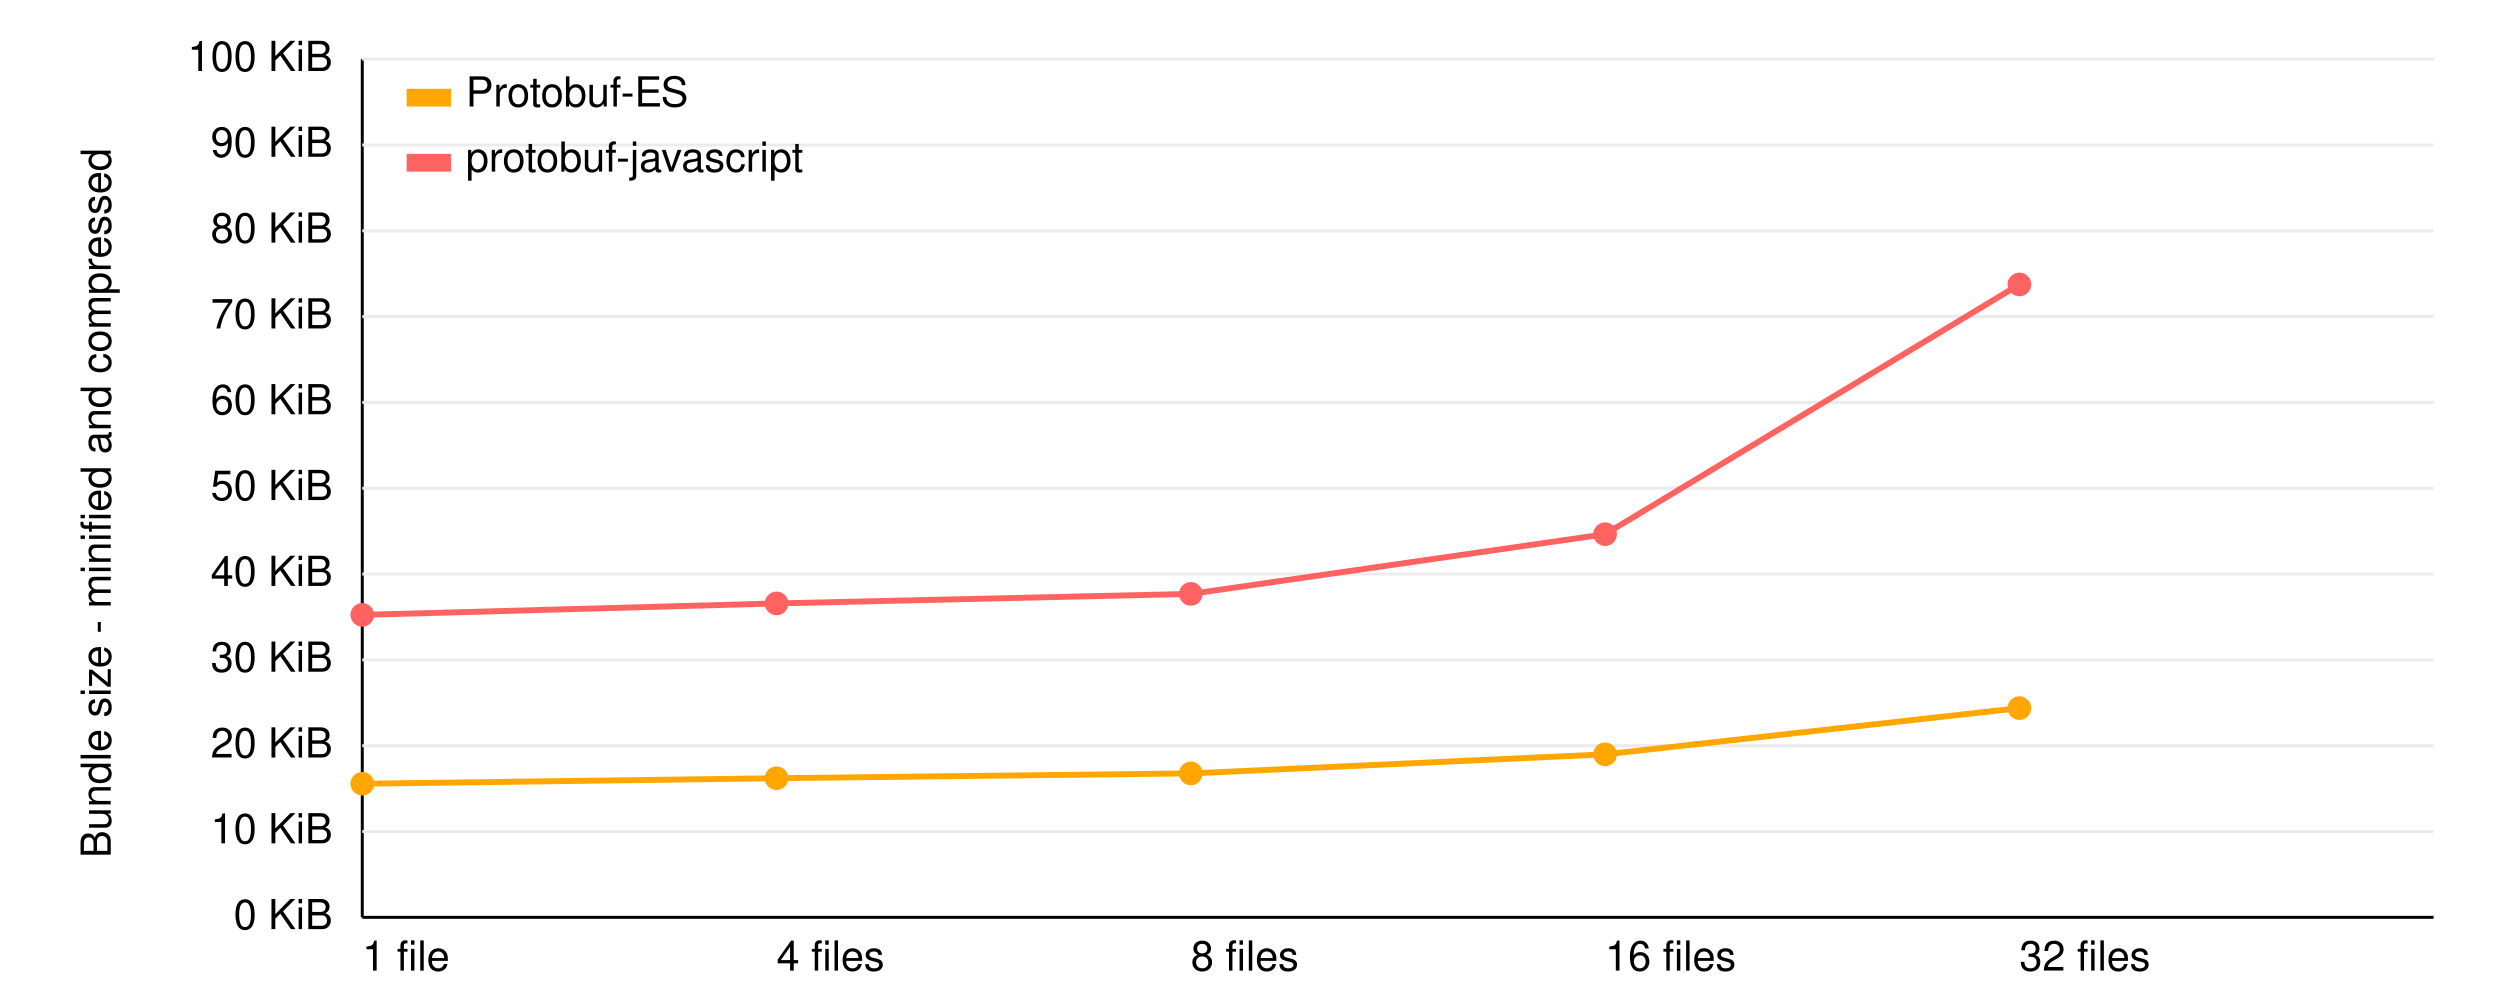
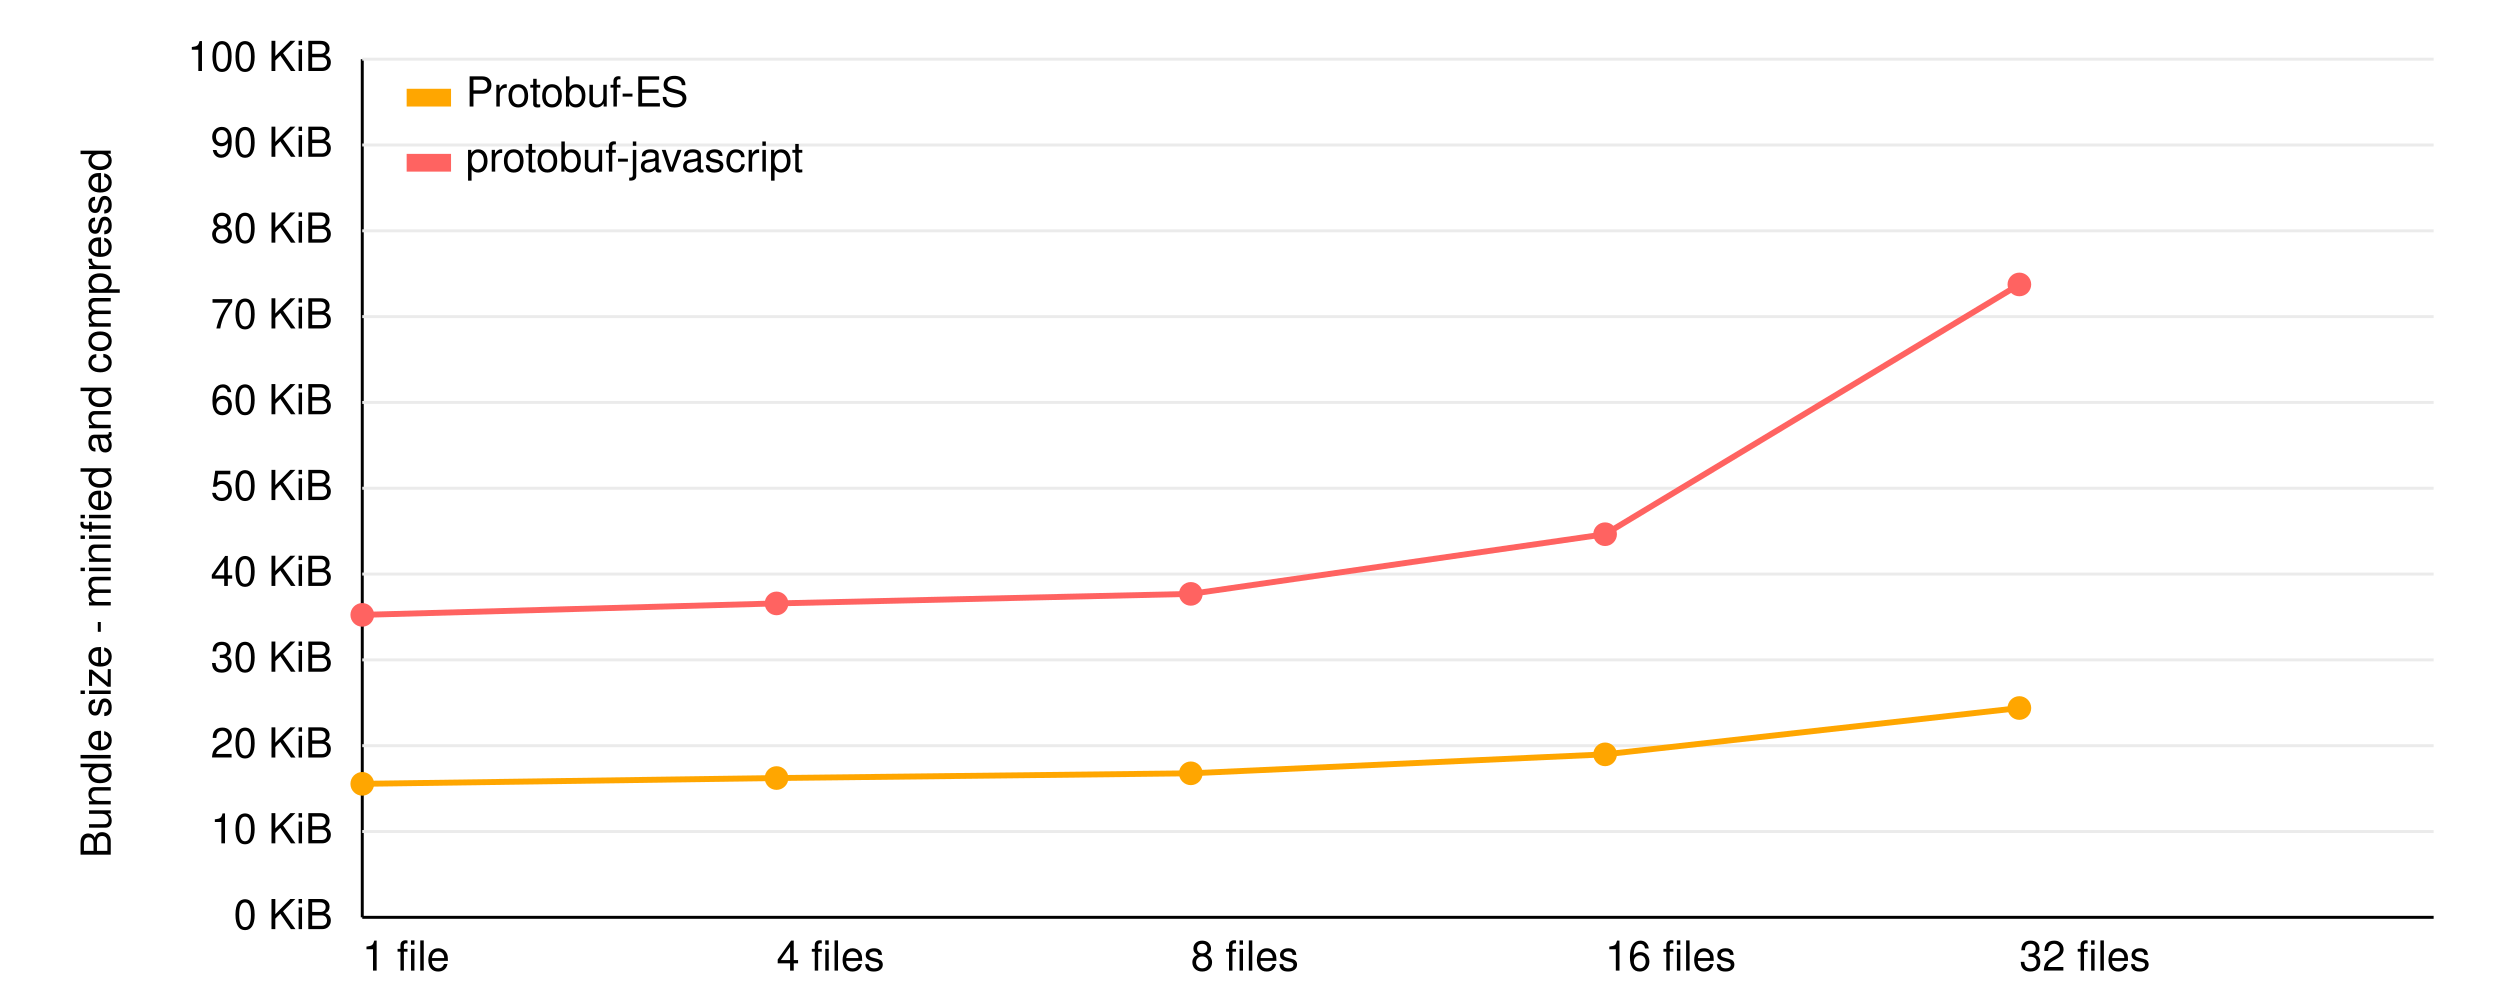
<svg xmlns="http://www.w3.org/2000/svg" version="1.1" width="820px" height="330px" viewBox="0 0 820 340" class="chart">
  <style>
      
      text {
        font: 14px Verdana, Helvetica, Arial, sans-serif;
      }
      
    </style>
  <rect x="-10%" y="-10%" width="120%" height="120%" fill="#ffffff" />
  <g transform="translate(110,310)">
    <line y1="0" x2="700" stroke="black" />
    <text x="0" y="18" text-anchor="start">1 file</text>
    <text x="140" y="18" text-anchor="start">4 files</text>
    <text x="280" y="18" text-anchor="start">8 files</text>
    <text x="420" y="18" text-anchor="start">16 files</text>
    <text x="560" y="18" text-anchor="start">32 files</text>
  </g>
  <g transform="translate(110, 20)">
    <line x1="0" x2="0" y1="0" y2="290" stroke="black" />
    <g transform="rotate(-90), translate(-150,-85)">
      <text text-anchor="middle">Bundle size - minified and compressed</text>
    </g>
    <text x="-10" y="4" text-anchor="end">100 KiB</text>
    <line x1="0" x2="700" y1="0" y2="0" stroke="#ebebeb" />
    <text x="-10" y="33" text-anchor="end">90 KiB</text>
    <line x1="0" x2="700" y1="29" y2="29" stroke="#ebebeb" />
    <text x="-10" y="62" text-anchor="end">80 KiB</text>
    <line x1="0" x2="700" y1="58" y2="58" stroke="#ebebeb" />
    <text x="-10" y="91" text-anchor="end">70 KiB</text>
    <line x1="0" x2="700" y1="87" y2="87" stroke="#ebebeb" />
    <text x="-10" y="120" text-anchor="end">60 KiB</text>
    <line x1="0" x2="700" y1="116" y2="116" stroke="#ebebeb" />
    <text x="-10" y="149" text-anchor="end">50 KiB</text>
    <line x1="0" x2="700" y1="145" y2="145" stroke="#ebebeb" />
    <text x="-10" y="178" text-anchor="end">40 KiB</text>
    <line x1="0" x2="700" y1="174" y2="174" stroke="#ebebeb" />
    <text x="-10" y="207" text-anchor="end">30 KiB</text>
    <line x1="0" x2="700" y1="203" y2="203" stroke="#ebebeb" />
    <text x="-10" y="236" text-anchor="end">20 KiB</text>
    <line x1="0" x2="700" y1="232" y2="232" stroke="#ebebeb" />
    <text x="-10" y="265" text-anchor="end">10 KiB</text>
    <line x1="0" x2="700" y1="261" y2="261" stroke="#ebebeb" />
    <text x="-10" y="294" text-anchor="end">0 KiB</text>
  </g>
  <g transform="translate(110, 20)">
-     <polyline fill="none" stroke="#ffa600" stroke-width="2" points="0,244.857 140,242.991 280,241.354 420,234.92 560,219.296">
+     <polyline fill="none" stroke="#ffa600" stroke-width="2" points="0,244.889 140,242.932 280,241.332 420,234.923 560,219.267">
    </polyline>
-     <circle cx="0" cy="244.857" r="4" fill="#ffa600" />
-     <circle cx="140" cy="242.991" r="4" fill="#ffa600" />
-     <circle cx="280" cy="241.354" r="4" fill="#ffa600" />
-     <circle cx="420" cy="234.92" r="4" fill="#ffa600" />
-     <circle cx="560" cy="219.296" r="4" fill="#ffa600" />
+     <circle cx="0" cy="244.889" r="4" fill="#ffa600" />
+     <circle cx="140" cy="242.932" r="4" fill="#ffa600" />
+     <circle cx="280" cy="241.332" r="4" fill="#ffa600" />
+     <circle cx="420" cy="234.923" r="4" fill="#ffa600" />
+     <circle cx="560" cy="219.267" r="4" fill="#ffa600" />
  </g>
  <g transform="translate(110, 20)">
    <polyline fill="none" stroke="#ff6361" stroke-width="2" points="0,187.789 140,183.918 280,180.695 420,160.528 560,76.125">
    </polyline>
    <circle cx="0" cy="187.789" r="4" fill="#ff6361" />
    <circle cx="140" cy="183.918" r="4" fill="#ff6361" />
    <circle cx="280" cy="180.695" r="4" fill="#ff6361" />
    <circle cx="420" cy="160.528" r="4" fill="#ff6361" />
    <circle cx="560" cy="76.125" r="4" fill="#ff6361" />
  </g>
  <g transform="translate(125, 30)">
    <g transform="translate(0, 0)">
      <rect width="15" height="6" fill="#ffa600" />
      <text x="20" y="6">Protobuf-ES</text>
    </g>
    <g transform="translate(0, 22)">
      <rect width="15" height="6" fill="#ff6361" />
      <text x="20" y="6">protobuf-javascript</text>
    </g>
  </g>
</svg>
